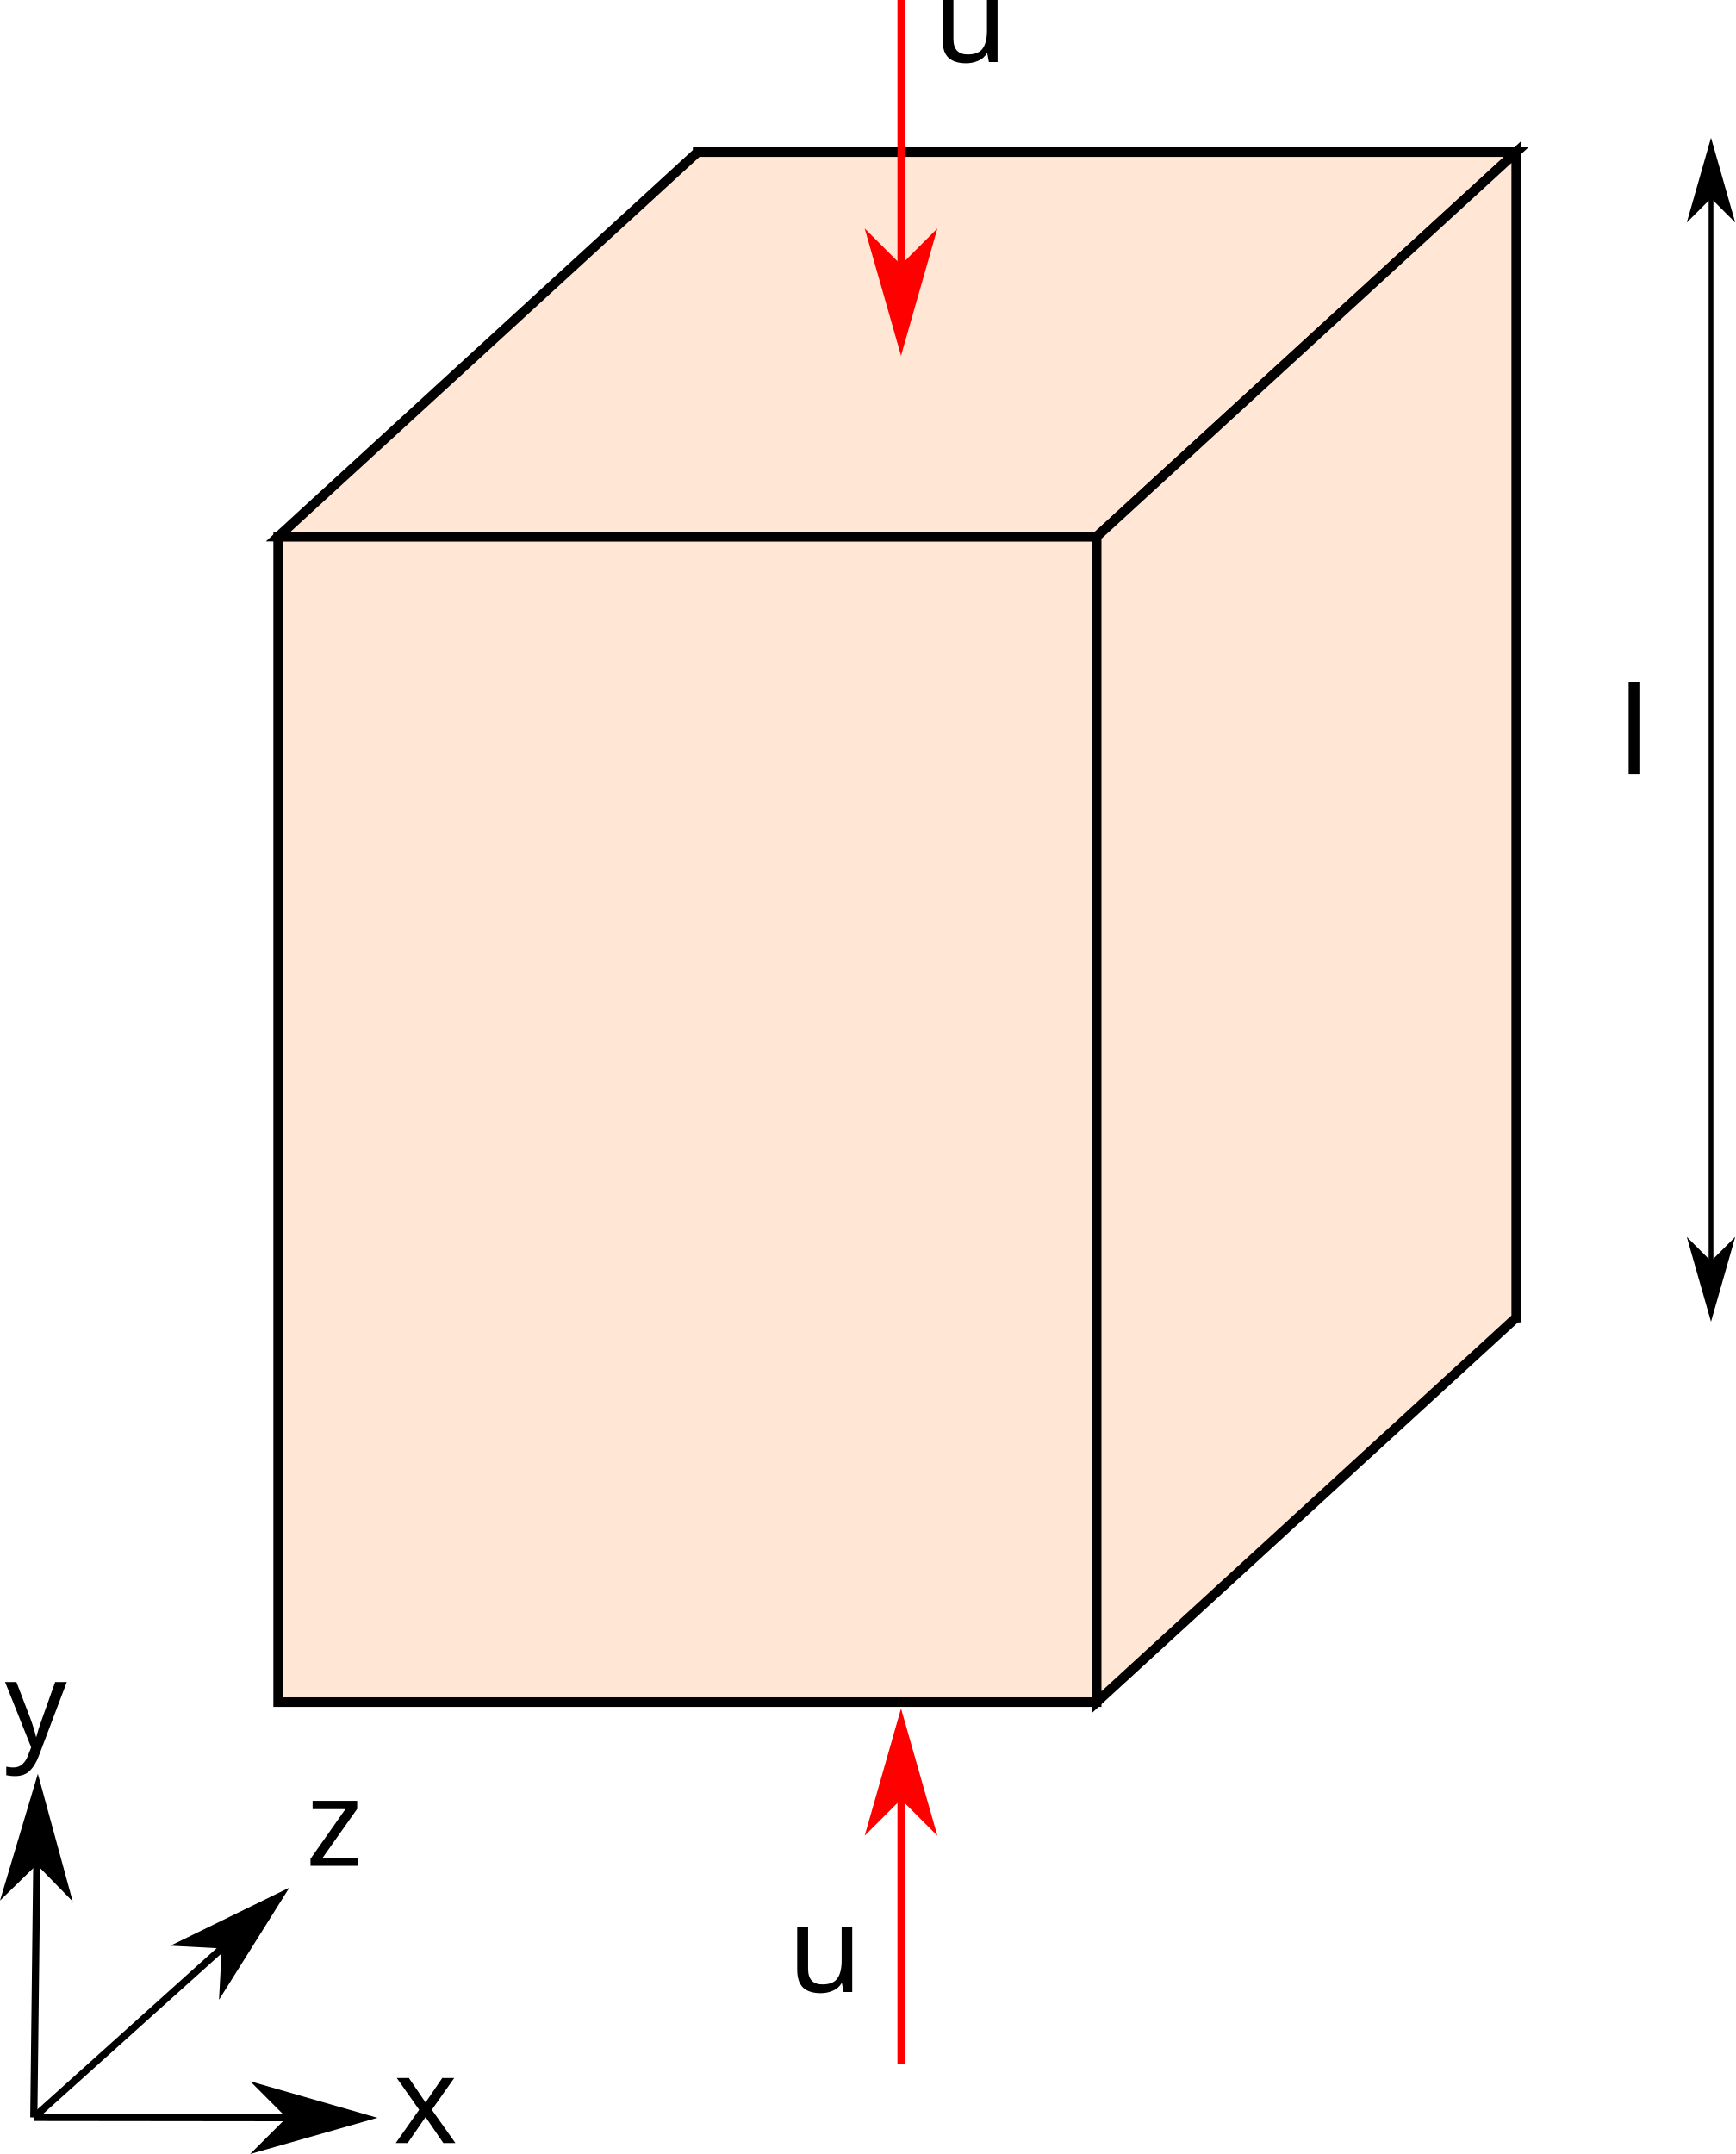
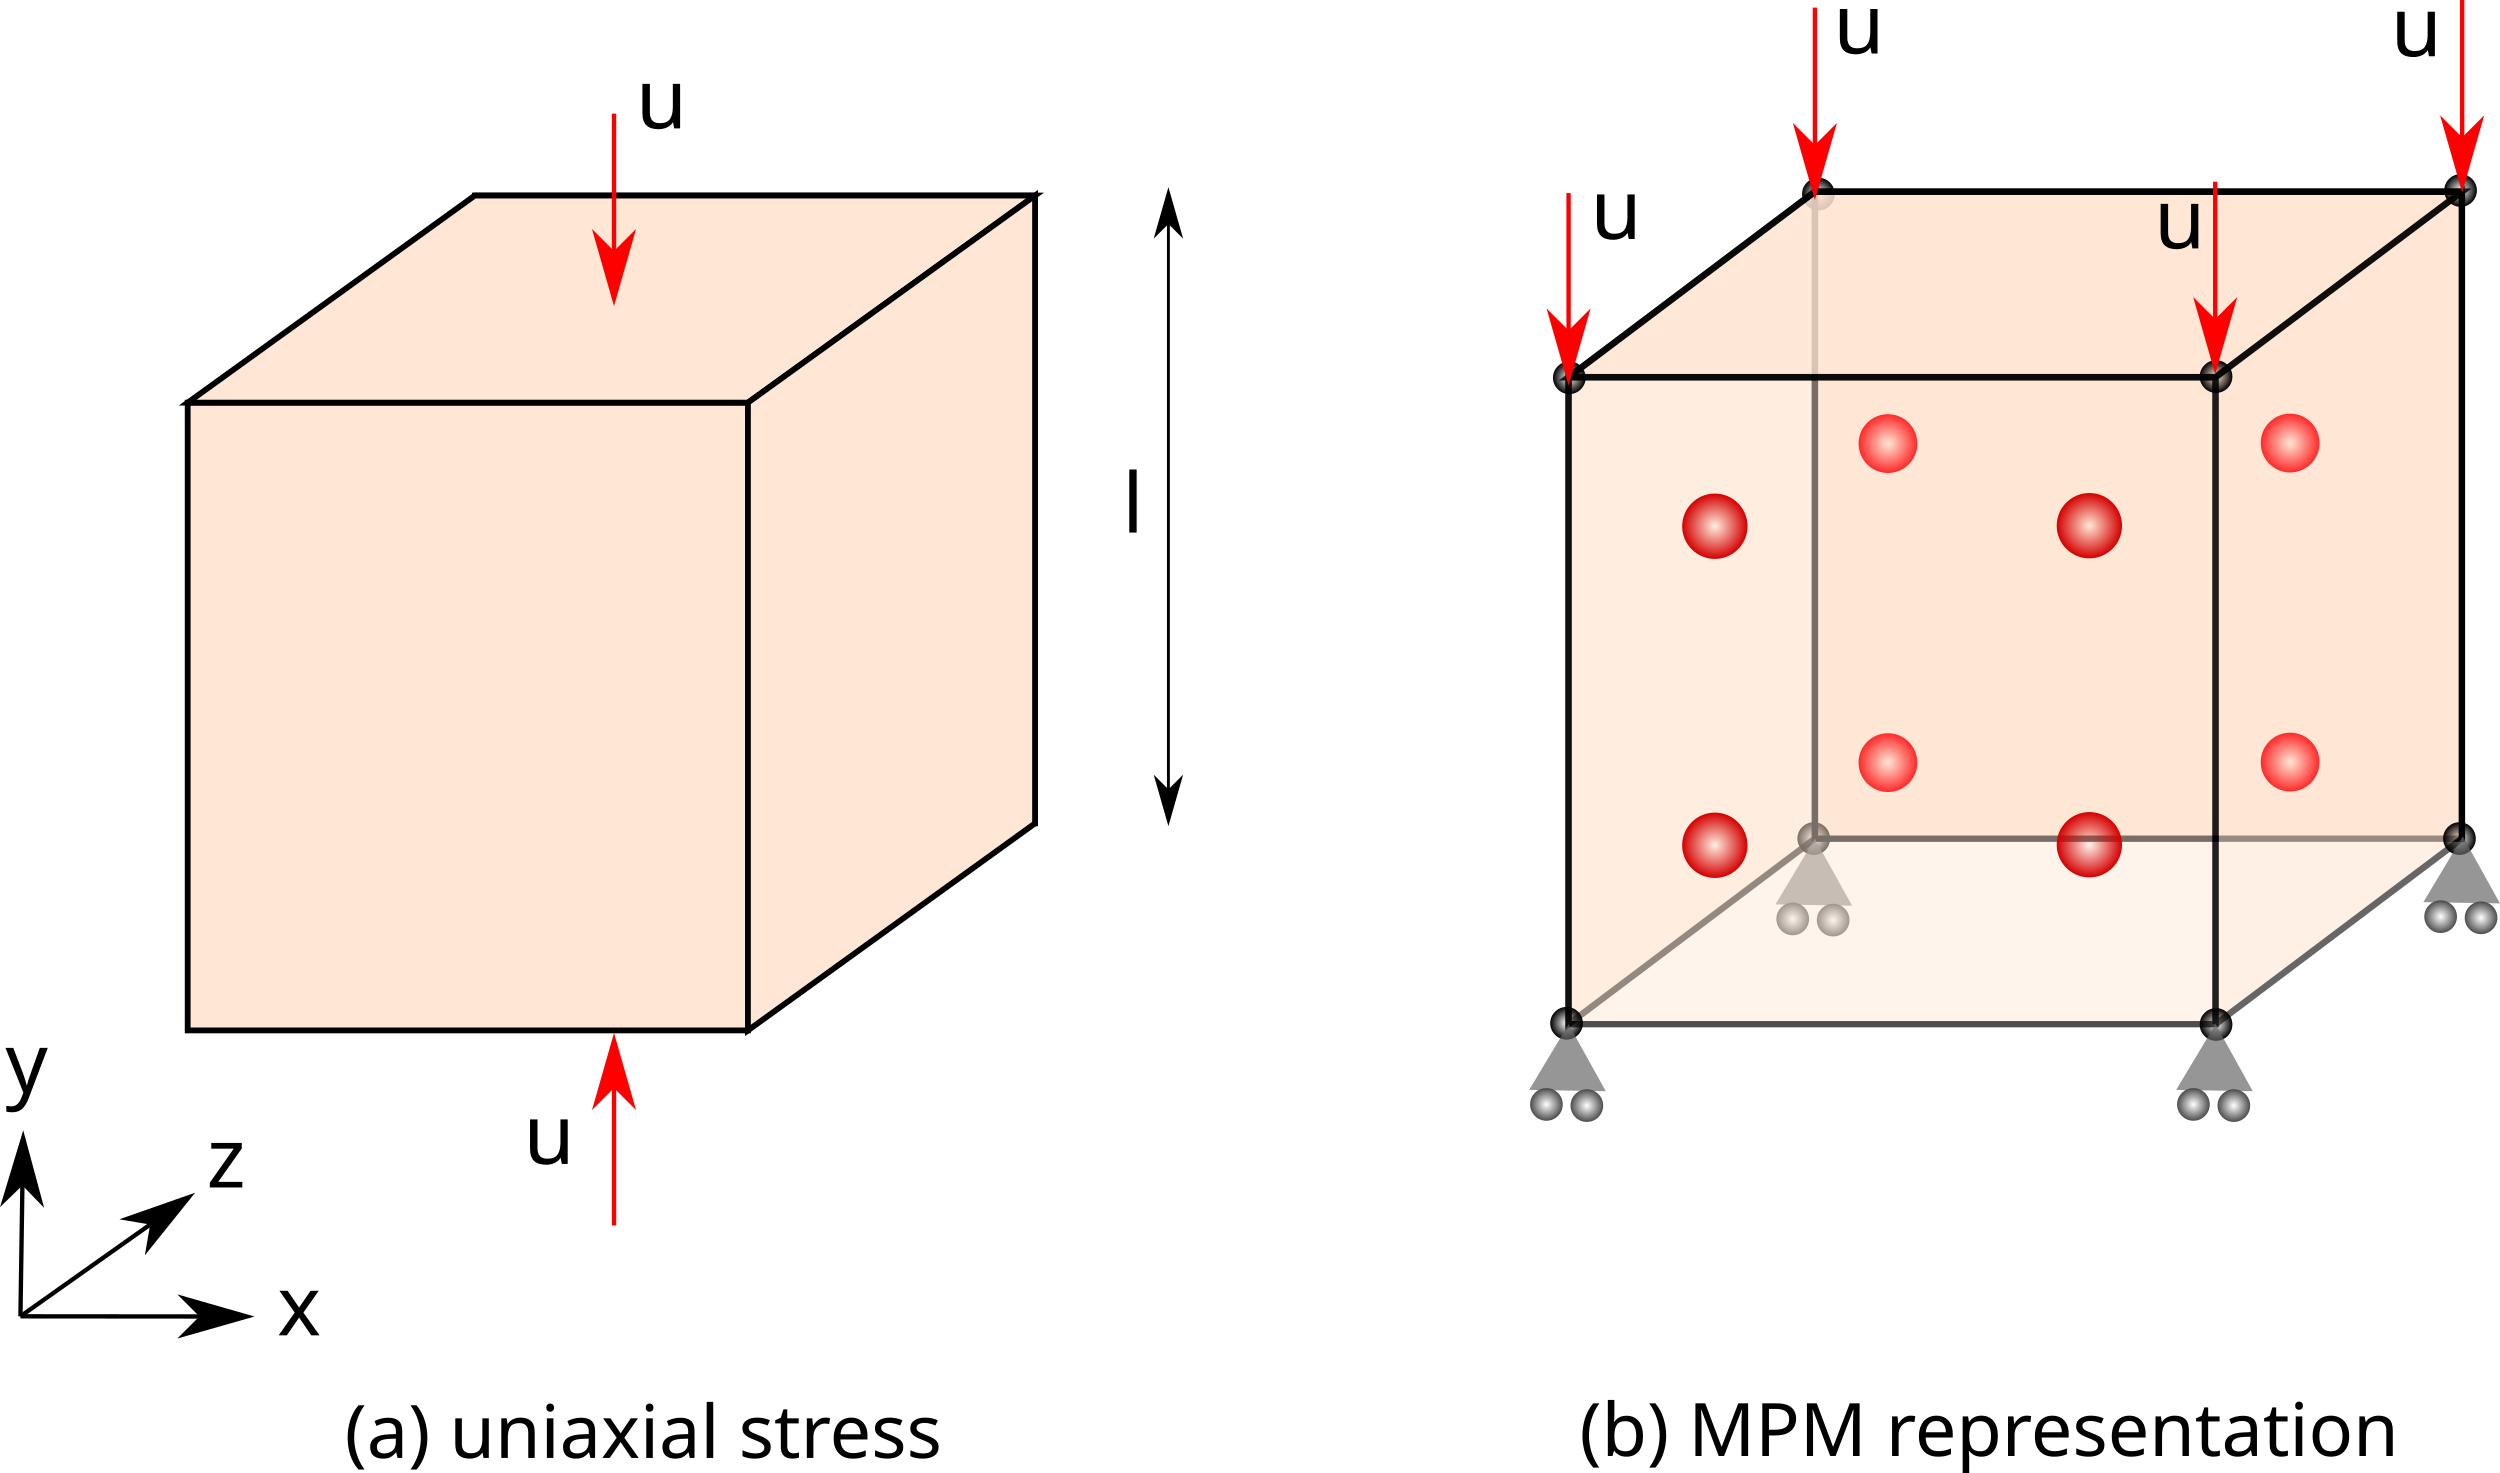
- <svg xmlns="http://www.w3.org/2000/svg" width="181.795mm" height="225.65mm" viewBox="0 0 181.795 225.65" version="1.1" id="svg8">
+ <svg xmlns="http://www.w3.org/2000/svg" xmlns:xlink="http://www.w3.org/1999/xlink" width="382.666mm" height="225.343mm" viewBox="0 0 382.666 225.343" version="1.1" id="svg8">
  <defs id="defs2">
+     <linearGradient id="linearGradient1662">
+       <stop id="stop1660" offset="0" style="stop-color:#4d4d4d;stop-opacity:0;" />
+       <stop id="stop1658" offset="1" style="stop-color:#4d4d4d;stop-opacity:1;" />
+     </linearGradient>
+     <linearGradient id="linearGradient1456">
+       <stop id="stop1454" offset="0" style="stop-color:#000000;stop-opacity:0;" />
+       <stop id="stop1452" offset="1" style="stop-color:#000000;stop-opacity:1;" />
+     </linearGradient>
+     <linearGradient id="linearGradient1422">
+       <stop style="stop-color:#ff2a2a;stop-opacity:0;" offset="0" id="stop1420" />
+       <stop style="stop-color:#ff2a2a;stop-opacity:1;" offset="1" id="stop1418" />
+     </linearGradient>
+     <linearGradient id="linearGradient1414">
+       <stop style="stop-color:#ff2a2a;stop-opacity:0;" offset="0" id="stop1412" />
+       <stop style="stop-color:#ff2a2a;stop-opacity:1;" offset="1" id="stop1410" />
+     </linearGradient>
+     <linearGradient id="linearGradient1406">
+       <stop style="stop-color:#ff2a2a;stop-opacity:0;" offset="0" id="stop1404" />
+       <stop style="stop-color:#ff2a2a;stop-opacity:1;" offset="1" id="stop1402" />
+     </linearGradient>
+     <linearGradient id="linearGradient1392">
+       <stop id="stop1390" offset="0" style="stop-color:#ff2a2a;stop-opacity:0;" />
+       <stop id="stop1388" offset="1" style="stop-color:#ff2a2a;stop-opacity:1;" />
+     </linearGradient>
+     <linearGradient id="linearGradient1241">
+       <stop id="stop1239" offset="0" style="stop-color:#d40000;stop-opacity:0;" />
+       <stop id="stop1237" offset="1" style="stop-color:#d40000;stop-opacity:1;" />
+     </linearGradient>
    <marker orient="auto" refY="0" refX="0" id="marker1167" style="overflow:visible">
      <path id="path904" d="M 0,0 5,-5 -12.5,0 5,5 Z" style="fill:#000000;fill-opacity:1;fill-rule:evenodd;stroke:#000000;stroke-width:1pt;stroke-opacity:1" transform="matrix(-0.8,0,0,-0.8,-10,0)" />
    </marker>
    <marker orient="auto" refY="0" refX="0" id="marker1164" style="overflow:visible">
      <path id="path901" d="M 0,0 5,-5 -12.5,0 5,5 Z" style="fill:#000000;fill-opacity:1;fill-rule:evenodd;stroke:#000000;stroke-width:1pt;stroke-opacity:1" transform="matrix(0.8,0,0,0.8,10,0)" />
    </marker>
    <marker orient="auto" refY="0" refX="0" id="marker1995" style="overflow:visible">
      <path id="path1993" d="M 0,0 5,-5 -12.5,0 5,5 Z" style="fill:#000000;fill-opacity:1;fill-rule:evenodd;stroke:#000000;stroke-width:1pt;stroke-opacity:1" transform="matrix(-0.8,0,0,-0.8,-10,0)" />
    </marker>
    <marker orient="auto" refY="0" refX="0" id="Arrow1Lend" style="overflow:visible">
      <path id="path864" d="M 0,0 5,-5 -12.5,0 5,5 Z" style="fill:#ff0000;fill-opacity:1;fill-rule:evenodd;stroke:#ff0000;stroke-width:1pt;stroke-opacity:1" transform="matrix(-0.8,0,0,-0.8,-10,0)" />
    </marker>
    <marker orient="auto" refY="0" refX="0" id="Arrow1Lstart" style="overflow:visible">
      <path id="path861" d="M 0,0 5,-5 -12.5,0 5,5 Z" style="fill:#000000;fill-opacity:1;fill-rule:evenodd;stroke:#000000;stroke-width:1pt;stroke-opacity:1" transform="matrix(0.8,0,0,0.8,10,0)" />
    </marker>
    <marker orient="auto" refY="0" refX="0" id="Arrow1Lend-6" style="overflow:visible">
      <path id="path864-7" d="M 0,0 5,-5 -12.5,0 5,5 Z" style="fill:#ff0000;fill-opacity:1;fill-rule:evenodd;stroke:#ff0000;stroke-width:1pt;stroke-opacity:1" transform="matrix(-0.8,0,0,-0.8,-10,0)" />
    </marker>
    <marker orient="auto" refY="0" refX="0" id="marker1995-3" style="overflow:visible">
      <path id="path1993-5" d="M 0,0 5,-5 -12.5,0 5,5 Z" style="fill:#000000;fill-opacity:1;fill-rule:evenodd;stroke:#000000;stroke-width:1pt;stroke-opacity:1" transform="matrix(-0.8,0,0,-0.8,-10,0)" />
    </marker>
    <marker orient="auto" refY="0" refX="0" id="marker1995-3-2" style="overflow:visible">
      <path id="path1993-5-9" d="M 0,0 5,-5 -12.5,0 5,5 Z" style="fill:#000000;fill-opacity:1;fill-rule:evenodd;stroke:#000000;stroke-width:1pt;stroke-opacity:1" transform="matrix(-0.8,0,0,-0.8,-10,0)" />
    </marker>
+     <radialGradient xlink:href="#linearGradient1241" id="radialGradient1247" cx="260.795" cy="40.258" fx="260.795" fy="40.258" r="7.5" gradientUnits="userSpaceOnUse" gradientTransform="matrix(0.6666667,0,0,0.6666667,94.71545,77.74752)" />
+     <radialGradient xlink:href="#linearGradient1241" id="radialGradient1247-0" cx="260.795" cy="40.258" fx="260.795" fy="40.258" r="7.5" gradientUnits="userSpaceOnUse" gradientTransform="matrix(0.6666667,0,0,0.6666667,152.0425,77.66438)" />
+     <radialGradient xlink:href="#linearGradient1241" id="radialGradient1247-1" cx="260.795" cy="40.258" fx="260.795" fy="40.258" r="7.5" gradientUnits="userSpaceOnUse" gradientTransform="matrix(0.6666667,0,0,0.6666667,94.71225,126.5807)" />
+     <radialGradient xlink:href="#linearGradient1241" id="radialGradient1247-0-5" cx="260.795" cy="40.258" fx="260.795" fy="40.258" r="7.5" gradientUnits="userSpaceOnUse" gradientTransform="matrix(0.6666667,0,0,0.6666667,152.0393,126.4975)" />
+     <radialGradient xlink:href="#linearGradient1406" id="radialGradient1394" cx="295.572" cy="149.794" fx="295.572" fy="149.794" r="5" gradientUnits="userSpaceOnUse" gradientTransform="matrix(0.9,0,0,0.9,29.05717,5.954357)" />
+     <radialGradient xlink:href="#linearGradient1414" id="radialGradient1396" cx="295.575" cy="101.49" fx="295.575" fy="101.49" r="5" gradientUnits="userSpaceOnUse" gradientTransform="matrix(0.9,0,0,0.9,29.05749,0.594822)" />
+     <radialGradient xlink:href="#linearGradient1422" id="radialGradient1398" cx="357.136" cy="101.936" fx="357.136" fy="101.936" r="5" gradientUnits="userSpaceOnUse" gradientTransform="matrix(0.9,0,0,0.9,35.21355,0.1102074)" />
+     <radialGradient xlink:href="#linearGradient1392" id="radialGradient1400" cx="357.133" cy="149.71" fx="357.133" fy="149.71" r="5" gradientUnits="userSpaceOnUse" gradientTransform="matrix(0.9,0,0,0.9,35.21325,5.946044)" />
+     <radialGradient xlink:href="#linearGradient1456" id="radialGradient1458" cx="233.527" cy="160.469" fx="233.527" fy="160.469" r="2.5" gradientUnits="userSpaceOnUse" gradientTransform="translate(12.35294,20.19367)" />
+     <radialGradient xlink:href="#linearGradient1456" id="radialGradient1458-9" cx="233.527" cy="160.469" fx="233.527" fy="160.469" r="2.5" gradientUnits="userSpaceOnUse" gradientTransform="translate(111.7691,20.37909)" />
+     <radialGradient xlink:href="#linearGradient1456" id="radialGradient1458-2" cx="233.527" cy="160.469" fx="233.527" fy="160.469" r="2.5" gradientUnits="userSpaceOnUse" gradientTransform="translate(149.0228,-8.078461)" />
+     <radialGradient xlink:href="#linearGradient1456" id="radialGradient1458-95" cx="233.527" cy="160.469" fx="233.527" fy="160.469" r="2.5" gradientUnits="userSpaceOnUse" gradientTransform="translate(50.19133,-8.078461)" />
+     <radialGradient xlink:href="#linearGradient1456" id="radialGradient1458-4" cx="233.527" cy="160.469" fx="233.527" fy="160.469" r="2.5" gradientUnits="userSpaceOnUse" gradientTransform="translate(50.89952,-106.7309)" />
+     <radialGradient xlink:href="#linearGradient1456" id="radialGradient1458-7" cx="233.527" cy="160.469" fx="233.527" fy="160.469" r="2.5" gradientUnits="userSpaceOnUse" gradientTransform="translate(12.77445,-78.61555)" />
+     <radialGradient xlink:href="#linearGradient1456" id="radialGradient1458-24" cx="233.527" cy="160.469" fx="233.527" fy="160.469" r="2.5" gradientUnits="userSpaceOnUse" gradientTransform="translate(111.7691,-78.79457)" />
+     <radialGradient xlink:href="#linearGradient1456" id="radialGradient1458-3" cx="233.527" cy="160.469" fx="233.527" fy="160.469" r="2.5" gradientUnits="userSpaceOnUse" gradientTransform="translate(149.1939,-107.2759)" />
+     <marker orient="auto" refY="0" refX="0" id="Arrow1Lend-5" style="overflow:visible">
+       <path id="path864-4" d="M 0,0 5,-5 -12.5,0 5,5 Z" style="fill:#ff0000;fill-opacity:1;fill-rule:evenodd;stroke:#ff0000;stroke-width:1pt;stroke-opacity:1" transform="matrix(-0.8,0,0,-0.8,-10,0)" />
+     </marker>
+     <marker orient="auto" refY="0" refX="0" id="Arrow1Lend-9" style="overflow:visible">
+       <path id="path864-5" d="M 0,0 5,-5 -12.5,0 5,5 Z" style="fill:#ff0000;fill-opacity:1;fill-rule:evenodd;stroke:#ff0000;stroke-width:1pt;stroke-opacity:1" transform="matrix(-0.8,0,0,-0.8,-10,0)" />
+     </marker>
+     <marker orient="auto" refY="0" refX="0" id="Arrow1Lend-0" style="overflow:visible">
+       <path id="path864-72" d="M 0,0 5,-5 -12.5,0 5,5 Z" style="fill:#ff0000;fill-opacity:1;fill-rule:evenodd;stroke:#ff0000;stroke-width:1pt;stroke-opacity:1" transform="matrix(-0.8,0,0,-0.8,-10,0)" />
+     </marker>
+     <marker orient="auto" refY="0" refX="0" id="Arrow1Lend-50" style="overflow:visible">
+       <path id="path864-41" d="M 0,0 5,-5 -12.5,0 5,5 Z" style="fill:#ff0000;fill-opacity:1;fill-rule:evenodd;stroke:#ff0000;stroke-width:1pt;stroke-opacity:1" transform="matrix(-0.8,0,0,-0.8,-10,0)" />
+     </marker>
+     <radialGradient xlink:href="#linearGradient1662" id="radialGradient1664" cx="248.621" cy="222.24" fx="248.621" fy="222.24" r="2.5" gradientUnits="userSpaceOnUse" gradientTransform="translate(-4.233333)" />
+     <radialGradient gradientTransform="translate(-10.42015,-0.1790257)" xlink:href="#linearGradient1662" id="radialGradient1664-0" cx="248.621" cy="222.24" fx="248.621" fy="222.24" r="2.5" gradientUnits="userSpaceOnUse" />
+     <radialGradient xlink:href="#linearGradient1662" id="radialGradient1664-9" cx="248.621" cy="222.24" fx="248.621" fy="222.24" r="2.5" gradientUnits="userSpaceOnUse" gradientTransform="translate(-4.233333)" />
+     <radialGradient gradientTransform="translate(-10.42015,-0.1790257)" xlink:href="#linearGradient1662" id="radialGradient1664-0-6" cx="248.621" cy="222.24" fx="248.621" fy="222.24" r="2.5" gradientUnits="userSpaceOnUse" />
+     <radialGradient xlink:href="#linearGradient1662" id="radialGradient1664-6" cx="248.621" cy="222.24" fx="248.621" fy="222.24" r="2.5" gradientUnits="userSpaceOnUse" gradientTransform="translate(-4.233333)" />
+     <radialGradient gradientTransform="translate(-10.42015,-0.1790257)" xlink:href="#linearGradient1662" id="radialGradient1664-0-2" cx="248.621" cy="222.24" fx="248.621" fy="222.24" r="2.5" gradientUnits="userSpaceOnUse" />
+     <radialGradient xlink:href="#linearGradient1662" id="radialGradient1664-06" cx="248.621" cy="222.24" fx="248.621" fy="222.24" r="2.5" gradientUnits="userSpaceOnUse" gradientTransform="translate(-4.233333)" />
+     <radialGradient gradientTransform="translate(-10.42015,-0.1790257)" xlink:href="#linearGradient1662" id="radialGradient1664-0-3" cx="248.621" cy="222.24" fx="248.621" fy="222.24" r="2.5" gradientUnits="userSpaceOnUse" />
  </defs>
-   <g id="layer1" transform="translate(-5.679932,-46.71867)">
-     <rect style="opacity:1;fill:#ffe6d5;fill-opacity:1;fill-rule:evenodd;stroke:#000000;stroke-width:1;stroke-miterlimit:4;stroke-dasharray:none;stroke-dashoffset:0;stroke-opacity:1" id="rect815" width="85.754" height="122.097" x="78.772" y="62.652" />
-     <rect style="opacity:1;fill:#ffe6d5;fill-opacity:1;fill-rule:evenodd;stroke:#000000;stroke-width:1;stroke-miterlimit:4;stroke-dasharray:none;stroke-dashoffset:0;stroke-opacity:1" id="rect815-3" width="85.754" height="122.097" x="34.821" y="102.933" />
-     <path style="fill:#ffe6d5;stroke:#000000;stroke-width:1;stroke-linecap:butt;stroke-linejoin:miter;stroke-miterlimit:4;stroke-dasharray:none;stroke-opacity:1" d="m 34.821,102.933 43.951,-40.281 h 85.754 l -43.951,40.281 z" id="path832" />
-     <path style="fill:#ffe6d5;stroke:#000000;stroke-width:1;stroke-linecap:butt;stroke-linejoin:miter;stroke-miterlimit:4;stroke-dasharray:none;stroke-opacity:1" d="m 164.527,184.749 -43.951,40.281 V 102.933 l 43.951,-40.281 V 184.749" id="path834" />
-     <path style="fill:#ff0000;stroke:#ff0000;stroke-width:0.75;stroke-linecap:butt;stroke-linejoin:miter;stroke-miterlimit:4;stroke-dasharray:none;stroke-opacity:1;marker-end:url(#Arrow1Lend)" d="M 100.077,46.719 V 82.524" id="path859" />
-     <path style="fill:#ff0000;stroke:#ff0000;stroke-width:0.75;stroke-linecap:butt;stroke-linejoin:miter;stroke-miterlimit:4;stroke-dasharray:none;stroke-opacity:1;marker-end:url(#Arrow1Lend-6)" d="M 100.077,262.96 V 227.154" id="path859-5" />
-     <path style="fill:none;stroke:#000000;stroke-width:0.75;stroke-linecap:butt;stroke-linejoin:miter;stroke-miterlimit:4;stroke-dasharray:none;stroke-opacity:1;marker-end:url(#marker1995)" d="M 9.22,268.535 34.91,245.44" id="path1991" />
-     <path style="fill:none;stroke:#000000;stroke-width:0.75;stroke-linecap:butt;stroke-linejoin:miter;stroke-miterlimit:4;stroke-dasharray:none;stroke-opacity:1;marker-end:url(#marker1995-3)" d="m 9.22,268.535 34.545,0.038" id="path1991-6" />
-     <path style="fill:none;stroke:#000000;stroke-width:0.75;stroke-linecap:butt;stroke-linejoin:miter;stroke-miterlimit:4;stroke-dasharray:none;stroke-opacity:1;marker-end:url(#marker1995-3-2)" d="m 9.22,268.535 0.409,-34.543" id="path1991-6-1" />
-     <text xml:space="preserve" style="font-style:normal;font-variant:normal;font-weight:normal;font-stretch:normal;font-size:5.644px;line-height:10.583px;font-family:sans-serif;-inkscape-font-specification:sans-serif;text-align:start;letter-spacing:0px;word-spacing:0px;text-anchor:start;fill:none;stroke:none;stroke-width:0.265px;stroke-linecap:butt;stroke-linejoin:miter;stroke-opacity:1" x="46.905" y="271.22" id="text845">
-       <tspan id="tspan843" x="46.905" y="271.22" style="font-style:normal;font-variant:normal;font-weight:normal;font-stretch:normal;font-size:12.7px;font-family:MathJax_Math;-inkscape-font-specification:MathJax_Math;fill:#000000;stroke:none;stroke-width:0.265px">x</tspan>
+   <g id="layer1" transform="translate(-6.092059,-24.03664)">
+     <rect style="opacity:1;fill:#ffe6d5;fill-opacity:1;fill-rule:evenodd;stroke:#000000;stroke-width:0.887;stroke-miterlimit:4;stroke-dasharray:none;stroke-dashoffset:0;stroke-opacity:1" id="rect815" width="85.754" height="96.09" x="78.772" y="53.967" />
+     <rect style="opacity:1;fill:#ffe6d5;fill-opacity:1;fill-rule:evenodd;stroke:#000000;stroke-width:0.887;stroke-miterlimit:4;stroke-dasharray:none;stroke-dashoffset:0;stroke-opacity:1" id="rect815-3" width="85.754" height="96.09" x="34.821" y="85.668" />
+     <path style="fill:#ffe6d5;stroke:#000000;stroke-width:0.887;stroke-linecap:butt;stroke-linejoin:miter;stroke-miterlimit:4;stroke-dasharray:none;stroke-opacity:1" d="m 34.821,85.668 43.951,-31.701 h 85.754 l -43.951,31.701 z" id="path832" />
+     <path style="fill:#ffe6d5;stroke:#000000;stroke-width:0.887;stroke-linecap:butt;stroke-linejoin:miter;stroke-miterlimit:4;stroke-dasharray:none;stroke-opacity:1" d="m 164.527,150.057 -43.951,31.701 V 85.668 l 43.951,-31.701 v 96.09" id="path834" />
+     <path style="fill:#ff0000;stroke:#ff0000;stroke-width:0.665;stroke-linecap:butt;stroke-linejoin:miter;stroke-miterlimit:4;stroke-dasharray:none;stroke-opacity:1;marker-end:url(#Arrow1Lend)" d="m 100.077,41.427 v 28.179" id="path859" />
+     <path style="fill:#ff0000;stroke:#ff0000;stroke-width:0.665;stroke-linecap:butt;stroke-linejoin:miter;stroke-miterlimit:4;stroke-dasharray:none;stroke-opacity:1;marker-end:url(#Arrow1Lend-6)" d="M 100.077,211.608 V 183.429" id="path859-5" />
+     <path style="fill:none;stroke:#000000;stroke-width:0.665;stroke-linecap:butt;stroke-linejoin:miter;stroke-miterlimit:4;stroke-dasharray:none;stroke-opacity:1;marker-end:url(#marker1995)" d="M 9.22,225.521 34.91,207.345" id="path1991" />
+     <path style="fill:none;stroke:#000000;stroke-width:0.665;stroke-linecap:butt;stroke-linejoin:miter;stroke-miterlimit:4;stroke-dasharray:none;stroke-opacity:1;marker-end:url(#marker1995-3)" d="m 9.22,225.521 34.545,0.03" id="path1991-6" />
+     <path style="fill:none;stroke:#000000;stroke-width:0.665;stroke-linecap:butt;stroke-linejoin:miter;stroke-miterlimit:4;stroke-dasharray:none;stroke-opacity:1;marker-end:url(#marker1995-3-2)" d="m 9.22,225.521 0.409,-27.185" id="path1991-6-1" />
+     <text xml:space="preserve" style="font-style:normal;font-variant:normal;font-weight:normal;font-stretch:normal;font-size:5.644px;line-height:10.583px;font-family:sans-serif;-inkscape-font-specification:sans-serif;text-align:start;letter-spacing:0px;word-spacing:0px;text-anchor:start;fill:none;stroke:none;stroke-width:0.265px;stroke-linecap:butt;stroke-linejoin:miter;stroke-opacity:1" x="48.517" y="228.432" id="text845">
+       <tspan id="tspan843" x="48.517" y="228.432" style="font-style:normal;font-variant:normal;font-weight:normal;font-stretch:normal;font-size:12.7px;font-family:MathJax_Math;-inkscape-font-specification:MathJax_Math;fill:#000000;stroke:none;stroke-width:0.265px">x</tspan>
    </text>
-     <text xml:space="preserve" style="font-style:normal;font-variant:normal;font-weight:normal;font-stretch:normal;font-size:5.644px;line-height:10.583px;font-family:sans-serif;-inkscape-font-specification:sans-serif;text-align:start;letter-spacing:0px;word-spacing:0px;text-anchor:start;fill:none;stroke:none;stroke-width:0.265px;stroke-linecap:butt;stroke-linejoin:miter;stroke-opacity:1" x="6.194" y="229.737" id="text845-9">
-       <tspan id="tspan843-0" x="6.194" y="229.737" style="font-style:normal;font-variant:normal;font-weight:normal;font-stretch:normal;font-size:12.7px;font-family:MathJax_Math;-inkscape-font-specification:MathJax_Math;fill:#000000;stroke:none;stroke-width:0.265px">y</tspan>
+     <text xml:space="preserve" style="font-style:normal;font-variant:normal;font-weight:normal;font-stretch:normal;font-size:5.644px;line-height:10.583px;font-family:sans-serif;-inkscape-font-specification:sans-serif;text-align:start;letter-spacing:0px;word-spacing:0px;text-anchor:start;fill:none;stroke:none;stroke-width:0.265px;stroke-linecap:butt;stroke-linejoin:miter;stroke-opacity:1" x="6.918" y="191.246" id="text845-9">
+       <tspan id="tspan843-0" x="6.918" y="191.246" style="font-style:normal;font-variant:normal;font-weight:normal;font-stretch:normal;font-size:12.7px;font-family:MathJax_Math;-inkscape-font-specification:MathJax_Math;fill:#000000;stroke:none;stroke-width:0.265px">y</tspan>
    </text>
-     <text xml:space="preserve" style="font-style:normal;font-variant:normal;font-weight:normal;font-stretch:normal;font-size:5.644px;line-height:10.583px;font-family:sans-serif;-inkscape-font-specification:sans-serif;text-align:start;letter-spacing:0px;word-spacing:0px;text-anchor:start;fill:none;stroke:none;stroke-width:0.265px;stroke-linecap:butt;stroke-linejoin:miter;stroke-opacity:1" x="37.711" y="242.177" id="text845-8">
-       <tspan id="tspan843-3" x="37.711" y="242.177" style="font-style:normal;font-variant:normal;font-weight:normal;font-stretch:normal;font-size:12.7px;font-family:MathJax_Math;-inkscape-font-specification:MathJax_Math;fill:#000000;stroke:none;stroke-width:0.265px">z</tspan>
+     <text xml:space="preserve" style="font-style:normal;font-variant:normal;font-weight:normal;font-stretch:normal;font-size:5.644px;line-height:10.583px;font-family:sans-serif;-inkscape-font-specification:sans-serif;text-align:start;letter-spacing:0px;word-spacing:0px;text-anchor:start;fill:none;stroke:none;stroke-width:0.265px;stroke-linecap:butt;stroke-linejoin:miter;stroke-opacity:1" x="37.711" y="205.798" id="text845-8">
+       <tspan id="tspan843-3" x="37.711" y="205.798" style="font-style:normal;font-variant:normal;font-weight:normal;font-stretch:normal;font-size:12.7px;font-family:MathJax_Math;-inkscape-font-specification:MathJax_Math;fill:#000000;stroke:none;stroke-width:0.265px">z</tspan>
    </text>
-     <text xml:space="preserve" style="font-style:normal;font-variant:normal;font-weight:normal;font-stretch:normal;font-size:5.644px;line-height:10.583px;font-family:sans-serif;-inkscape-font-specification:sans-serif;text-align:start;letter-spacing:0px;word-spacing:0px;text-anchor:start;fill:none;stroke:none;stroke-width:0.265px;stroke-linecap:butt;stroke-linejoin:miter;stroke-opacity:1" x="88.2" y="255.401" id="text845-87">
-       <tspan id="tspan843-31" x="88.2" y="255.401" style="font-style:normal;font-variant:normal;font-weight:normal;font-stretch:normal;font-size:12.7px;font-family:MathJax_Math;-inkscape-font-specification:MathJax_Math;fill:#000000;stroke:none;stroke-width:0.265px">u</tspan>
+     <text xml:space="preserve" style="font-style:normal;font-variant:normal;font-weight:normal;font-stretch:normal;font-size:5.644px;line-height:10.583px;font-family:sans-serif;-inkscape-font-specification:sans-serif;text-align:start;letter-spacing:0px;word-spacing:0px;text-anchor:start;fill:none;stroke:none;stroke-width:0.265px;stroke-linecap:butt;stroke-linejoin:miter;stroke-opacity:1" x="86.223" y="202.193" id="text845-87">
+       <tspan id="tspan843-31" x="86.223" y="202.193" style="font-style:normal;font-variant:normal;font-weight:normal;font-stretch:normal;font-size:12.7px;font-family:MathJax_Math;-inkscape-font-specification:MathJax_Math;fill:#000000;stroke:none;stroke-width:0.265px">u</tspan>
    </text>
-     <text xml:space="preserve" style="font-style:normal;font-variant:normal;font-weight:normal;font-stretch:normal;font-size:5.644px;line-height:10.583px;font-family:sans-serif;-inkscape-font-specification:sans-serif;text-align:start;letter-spacing:0px;word-spacing:0px;text-anchor:start;fill:none;stroke:none;stroke-width:0.265px;stroke-linecap:butt;stroke-linejoin:miter;stroke-opacity:1" x="103.427" y="53.215" id="text845-87-0">
-       <tspan id="tspan843-31-0" x="103.427" y="53.215" style="font-style:normal;font-variant:normal;font-weight:normal;font-stretch:normal;font-size:12.7px;font-family:MathJax_Math;-inkscape-font-specification:MathJax_Math;fill:#000000;stroke:none;stroke-width:0.265px">u</tspan>
+     <text xml:space="preserve" style="font-style:normal;font-variant:normal;font-weight:normal;font-stretch:normal;font-size:5.644px;line-height:10.583px;font-family:sans-serif;-inkscape-font-specification:sans-serif;text-align:start;letter-spacing:0px;word-spacing:0px;text-anchor:start;fill:none;stroke:none;stroke-width:0.265px;stroke-linecap:butt;stroke-linejoin:miter;stroke-opacity:1" x="103.427" y="43.69" id="text845-87-0">
+       <tspan id="tspan843-31-0" x="103.427" y="43.69" style="font-style:normal;font-variant:normal;font-weight:normal;font-stretch:normal;font-size:12.7px;font-family:MathJax_Math;-inkscape-font-specification:MathJax_Math;fill:#000000;stroke:none;stroke-width:0.265px">u</tspan>
    </text>
-     <path style="fill:none;stroke:#000000;stroke-width:0.5;stroke-linecap:butt;stroke-linejoin:miter;stroke-miterlimit:4;stroke-dasharray:none;stroke-opacity:1;marker-start:url(#marker1164);marker-end:url(#marker1167)" d="M 184.936,62.115 V 184.212" id="path899" />
+     <path style="fill:none;stroke:#000000;stroke-width:0.444;stroke-linecap:butt;stroke-linejoin:miter;stroke-miterlimit:4;stroke-dasharray:none;stroke-opacity:1;marker-start:url(#marker1164);marker-end:url(#marker1167)" d="M 184.936,53.544 V 149.634" id="path899" />
    <text xml:space="preserve" style="font-style:normal;font-variant:normal;font-weight:normal;font-stretch:normal;font-size:5.644px;line-height:10.583px;font-family:sans-serif;-inkscape-font-specification:sans-serif;text-align:start;letter-spacing:0px;word-spacing:0px;text-anchor:start;fill:none;stroke:#000000;stroke-width:0.265px;stroke-linecap:butt;stroke-linejoin:miter;stroke-opacity:1" x="190.665" y="122.269" id="text1171">
      <tspan id="tspan1169" x="190.665" y="129.026" style="stroke-width:0.265px" />
    </text>
-     <text xml:space="preserve" style="font-style:normal;font-variant:normal;font-weight:normal;font-stretch:normal;font-size:5.644px;line-height:10.583px;font-family:sans-serif;-inkscape-font-specification:sans-serif;text-align:start;letter-spacing:0px;word-spacing:0px;text-anchor:start;fill:none;stroke:none;stroke-width:0.265px;stroke-linecap:butt;stroke-linejoin:miter;stroke-opacity:1" x="175.225" y="127.783" id="text845-87-0-5">
-       <tspan id="tspan843-31-0-0" x="175.225" y="127.783" style="font-style:normal;font-variant:normal;font-weight:normal;font-stretch:normal;font-size:12.7px;font-family:MathJax_Math;-inkscape-font-specification:MathJax_Math;fill:#000000;stroke:none;stroke-width:0.265px">l</tspan>
+     <text xml:space="preserve" style="font-style:normal;font-variant:normal;font-weight:normal;font-stretch:normal;font-size:5.644px;line-height:10.583px;font-family:sans-serif;-inkscape-font-specification:sans-serif;text-align:start;letter-spacing:0px;word-spacing:0px;text-anchor:start;fill:none;stroke:none;stroke-width:0.265px;stroke-linecap:butt;stroke-linejoin:miter;stroke-opacity:1" x="177.871" y="105.558" id="text845-87-0-5">
+       <tspan id="tspan843-31-0-0" x="177.871" y="105.558" style="font-style:normal;font-variant:normal;font-weight:normal;font-stretch:normal;font-size:12.7px;font-family:MathJax_Math;-inkscape-font-specification:MathJax_Math;fill:#000000;stroke:none;stroke-width:0.265px">l</tspan>
+     </text>
+     <rect style="opacity:1;fill:#ffe6d5;fill-opacity:1;fill-rule:evenodd;stroke:#000000;stroke-width:0.968;stroke-miterlimit:4;stroke-dasharray:none;stroke-dashoffset:0;stroke-opacity:1" id="rect815-3-3" width="99.032" height="99.032" x="283.89" y="53.38" />
+     <path style="opacity:0.8;fill:#ffe6d5;fill-opacity:0.686;stroke:#000000;stroke-width:1;stroke-linecap:butt;stroke-linejoin:miter;stroke-miterlimit:4;stroke-dasharray:none;stroke-opacity:1" d="M 246.189,81.773 283.89,53.38 V 152.413 L 246.189,180.805 Z" id="path1221" />
+     <circle style="opacity:1;fill:url(#radialGradient1458-95);fill-opacity:1;fill-rule:evenodd;stroke:none;stroke-width:0.333;stroke-miterlimit:4;stroke-dasharray:none;stroke-dashoffset:0;stroke-opacity:1" id="path1227-94-9-1" cx="283.719" cy="152.391" r="2.5" />
+     <g transform="translate(42.29745,-57.36705)" id="g1695-73">
+       <path d="m 247.287,220.038 -5.866,-0.099 -5.866,-0.099 3.018,-5.031 3.018,-5.031 2.847,5.129 z" id="path1621-47" style="opacity:1;fill:#666666;fill-opacity:0.686;fill-rule:nonzero;stroke:none;stroke-width:0.649;stroke-miterlimit:4;stroke-dasharray:none;stroke-dashoffset:0;stroke-opacity:1" />
+       <circle r="2.5" cy="222.24" cx="244.388" id="path1227-94-9-7-2" style="opacity:1;fill:url(#radialGradient1664-06);fill-opacity:1;fill-rule:evenodd;stroke:none;stroke-width:0.333;stroke-miterlimit:4;stroke-dasharray:none;stroke-dashoffset:0;stroke-opacity:1" />
+       <circle r="2.5" cy="222.061" cx="238.201" id="path1227-94-9-7-7-1" style="opacity:1;fill:url(#radialGradient1664-0-3);fill-opacity:1;fill-rule:evenodd;stroke:none;stroke-width:0.333;stroke-miterlimit:4;stroke-dasharray:none;stroke-dashoffset:0;stroke-opacity:1" />
+     </g>
+     <rect style="opacity:0.693;fill:#ffe6d5;fill-opacity:0.686;fill-rule:evenodd;stroke:#000000;stroke-width:0.968;stroke-miterlimit:4;stroke-dasharray:none;stroke-dashoffset:0;stroke-opacity:1" id="rect815-3-3-1" width="99.032" height="99.032" x="246.189" y="81.773" />
+     <circle style="opacity:1;fill:url(#radialGradient1247-0-5);fill-opacity:1;fill-rule:evenodd;stroke:none;stroke-width:0.667;stroke-miterlimit:4;stroke-dasharray:none;stroke-dashoffset:0;stroke-opacity:1" id="path1227-9-8" cx="325.903" cy="153.336" r="5" />
+     <circle style="opacity:1;fill:url(#radialGradient1458-4);fill-opacity:1;fill-rule:evenodd;stroke:none;stroke-width:0.333;stroke-miterlimit:4;stroke-dasharray:none;stroke-dashoffset:0;stroke-opacity:1" id="path1227-94-9-2" cx="284.427" cy="53.738" r="2.5" />
+     <path style="opacity:0.85;fill:#ffe6d5;stroke:#000000;stroke-width:1;stroke-linecap:butt;stroke-linejoin:miter;stroke-miterlimit:4;stroke-dasharray:none;stroke-opacity:1" d="m 246.189,81.773 h 99.032 l 37.7,-28.393 h -99.032 z" id="path1223" />
+     <path style="opacity:0.6;fill:#ffe6d5;stroke:#000000;stroke-width:1;stroke-linecap:butt;stroke-linejoin:miter;stroke-miterlimit:4;stroke-dasharray:none;stroke-opacity:1" d="m 345.222,180.805 37.7,-28.393 V 53.38 l -37.7,28.393 v 99.032" id="path1225" />
+     <circle style="opacity:1;fill:url(#radialGradient1247);fill-opacity:1;fill-rule:evenodd;stroke:none;stroke-width:0.667;stroke-miterlimit:4;stroke-dasharray:none;stroke-dashoffset:0;stroke-opacity:1" id="path1227" cx="268.579" cy="104.586" r="5" />
+     <circle style="opacity:1;fill:url(#radialGradient1247-0);fill-opacity:1;fill-rule:evenodd;stroke:none;stroke-width:0.667;stroke-miterlimit:4;stroke-dasharray:none;stroke-dashoffset:0;stroke-opacity:1" id="path1227-9" cx="325.906" cy="104.503" r="5" />
+     <circle style="opacity:1;fill:url(#radialGradient1247-1);fill-opacity:1;fill-rule:evenodd;stroke:none;stroke-width:0.667;stroke-miterlimit:4;stroke-dasharray:none;stroke-dashoffset:0;stroke-opacity:1" id="path1227-94" cx="268.575" cy="153.42" r="5" />
+     <circle style="opacity:1;fill:url(#radialGradient1396);fill-opacity:1;fill-rule:evenodd;stroke:none;stroke-width:0.6;stroke-miterlimit:4;stroke-dasharray:none;stroke-dashoffset:0;stroke-opacity:1" id="path1227-3" cx="295.075" cy="91.936" r="4.5" />
+     <circle style="opacity:1;fill:url(#radialGradient1398);fill-opacity:1;fill-rule:evenodd;stroke:none;stroke-width:0.6;stroke-miterlimit:4;stroke-dasharray:none;stroke-dashoffset:0;stroke-opacity:1" id="path1227-9-0" cx="356.636" cy="91.853" r="4.5" />
+     <circle style="opacity:1;fill:url(#radialGradient1394);fill-opacity:1;fill-rule:evenodd;stroke:none;stroke-width:0.6;stroke-miterlimit:4;stroke-dasharray:none;stroke-dashoffset:0;stroke-opacity:1" id="path1227-94-3" cx="295.072" cy="140.769" r="4.5" />
+     <circle style="opacity:1;fill:url(#radialGradient1400);fill-opacity:1;fill-rule:evenodd;stroke:none;stroke-width:0.6;stroke-miterlimit:4;stroke-dasharray:none;stroke-dashoffset:0;stroke-opacity:1" id="path1227-9-8-3" cx="356.633" cy="140.685" r="4.5" />
+     <circle style="opacity:1;fill:url(#radialGradient1458);fill-opacity:1;fill-rule:evenodd;stroke:none;stroke-width:0.333;stroke-miterlimit:4;stroke-dasharray:none;stroke-dashoffset:0;stroke-opacity:1" id="path1227-94-9" cx="245.88" cy="180.663" r="2.5" />
+     <circle style="opacity:1;fill:url(#radialGradient1458-9);fill-opacity:1;fill-rule:evenodd;stroke:none;stroke-width:0.333;stroke-miterlimit:4;stroke-dasharray:none;stroke-dashoffset:0;stroke-opacity:1" id="path1227-94-9-4" cx="345.296" cy="180.849" r="2.5" />
+     <circle style="opacity:1;fill:url(#radialGradient1458-2);fill-opacity:1;fill-rule:evenodd;stroke:none;stroke-width:0.333;stroke-miterlimit:4;stroke-dasharray:none;stroke-dashoffset:0;stroke-opacity:1" id="path1227-94-9-5" cx="382.55" cy="152.391" r="2.5" />
+     <circle style="opacity:1;fill:url(#radialGradient1458-7);fill-opacity:1;fill-rule:evenodd;stroke:none;stroke-width:0.333;stroke-miterlimit:4;stroke-dasharray:none;stroke-dashoffset:0;stroke-opacity:1" id="path1227-94-9-9" cx="246.302" cy="81.854" r="2.5" />
+     <circle style="opacity:1;fill:url(#radialGradient1458-24);fill-opacity:1;fill-rule:evenodd;stroke:none;stroke-width:0.333;stroke-miterlimit:4;stroke-dasharray:none;stroke-dashoffset:0;stroke-opacity:1" id="path1227-94-9-99" cx="345.296" cy="81.675" r="2.5" />
+     <circle style="opacity:1;fill:url(#radialGradient1458-3);fill-opacity:1;fill-rule:evenodd;stroke:none;stroke-width:0.333;stroke-miterlimit:4;stroke-dasharray:none;stroke-dashoffset:0;stroke-opacity:1" id="path1227-94-9-29" cx="382.721" cy="53.193" r="2.5" />
+     <path style="fill:#ff0000;stroke:#ff0000;stroke-width:0.665;stroke-linecap:butt;stroke-linejoin:miter;stroke-miterlimit:4;stroke-dasharray:none;stroke-opacity:1;marker-end:url(#Arrow1Lend-5)" d="M 246.189,53.594 V 81.773" id="path859-3" />
+     <text xml:space="preserve" style="font-style:normal;font-variant:normal;font-weight:normal;font-stretch:normal;font-size:5.644px;line-height:10.583px;font-family:sans-serif;-inkscape-font-specification:sans-serif;text-align:start;letter-spacing:0px;word-spacing:0px;text-anchor:start;fill:none;stroke:none;stroke-width:0.265px;stroke-linecap:butt;stroke-linejoin:miter;stroke-opacity:1" x="249.539" y="60.62" id="text845-87-0-9">
+       <tspan id="tspan843-31-0-4" x="249.539" y="60.62" style="font-style:normal;font-variant:normal;font-weight:normal;font-stretch:normal;font-size:12.7px;font-family:MathJax_Math;-inkscape-font-specification:MathJax_Math;fill:#000000;stroke:none;stroke-width:0.265px">u</tspan>
+     </text>
+     <path style="fill:#ff0000;stroke:#ff0000;stroke-width:0.665;stroke-linecap:butt;stroke-linejoin:miter;stroke-miterlimit:4;stroke-dasharray:none;stroke-opacity:1;marker-end:url(#Arrow1Lend-9)" d="M 283.89,25.202 V 53.38" id="path859-57" />
+     <text xml:space="preserve" style="font-style:normal;font-variant:normal;font-weight:normal;font-stretch:normal;font-size:5.644px;line-height:10.583px;font-family:sans-serif;-inkscape-font-specification:sans-serif;text-align:start;letter-spacing:0px;word-spacing:0px;text-anchor:start;fill:none;stroke:none;stroke-width:0.265px;stroke-linecap:butt;stroke-linejoin:miter;stroke-opacity:1" x="286.71" y="32.227" id="text845-87-0-3">
+       <tspan id="tspan843-31-0-9" x="286.71" y="32.227" style="font-style:normal;font-variant:normal;font-weight:normal;font-stretch:normal;font-size:12.7px;font-family:MathJax_Math;-inkscape-font-specification:MathJax_Math;fill:#000000;stroke:none;stroke-width:0.265px">u</tspan>
+     </text>
+     <path style="fill:#ff0000;stroke:#ff0000;stroke-width:0.665;stroke-linecap:butt;stroke-linejoin:miter;stroke-miterlimit:4;stroke-dasharray:none;stroke-opacity:1;marker-end:url(#Arrow1Lend-0)" d="M 382.965,24.037 V 52.216" id="path859-7" />
+     <text xml:space="preserve" style="font-style:normal;font-variant:normal;font-weight:normal;font-stretch:normal;font-size:5.644px;line-height:10.583px;font-family:sans-serif;-inkscape-font-specification:sans-serif;text-align:start;letter-spacing:0px;word-spacing:0px;text-anchor:start;fill:none;stroke:none;stroke-width:0.265px;stroke-linecap:butt;stroke-linejoin:miter;stroke-opacity:1" x="372.027" y="32.65" id="text845-87-0-2">
+       <tspan id="tspan843-31-0-90" x="372.027" y="32.65" style="font-style:normal;font-variant:normal;font-weight:normal;font-stretch:normal;font-size:12.7px;font-family:MathJax_Math;-inkscape-font-specification:MathJax_Math;fill:#000000;stroke:none;stroke-width:0.265px">u</tspan>
+     </text>
+     <path style="fill:#ff0000;stroke:#ff0000;stroke-width:0.665;stroke-linecap:butt;stroke-linejoin:miter;stroke-miterlimit:4;stroke-dasharray:none;stroke-opacity:1;marker-end:url(#Arrow1Lend-50)" d="M 345.166,51.852 V 80.031" id="path859-79" />
+     <text xml:space="preserve" style="font-style:normal;font-variant:normal;font-weight:normal;font-stretch:normal;font-size:5.644px;line-height:10.583px;font-family:sans-serif;-inkscape-font-specification:sans-serif;text-align:start;letter-spacing:0px;word-spacing:0px;text-anchor:start;fill:none;stroke:none;stroke-width:0.265px;stroke-linecap:butt;stroke-linejoin:miter;stroke-opacity:1" x="335.816" y="62.053" id="text845-87-0-36">
+       <tspan id="tspan843-31-0-2" x="335.816" y="62.053" style="font-style:normal;font-variant:normal;font-weight:normal;font-stretch:normal;font-size:12.7px;font-family:MathJax_Math;-inkscape-font-specification:MathJax_Math;fill:#000000;stroke:none;stroke-width:0.265px">u</tspan>
+     </text>
+     <g id="g1695" transform="translate(4.597202,-28.97424)">
+       <path d="m 247.287,220.038 -5.866,-0.099 -5.866,-0.099 3.018,-5.031 3.018,-5.031 2.847,5.129 z" id="path1621" style="opacity:1;fill:#666666;fill-opacity:0.686;fill-rule:nonzero;stroke:none;stroke-width:0.649;stroke-miterlimit:4;stroke-dasharray:none;stroke-dashoffset:0;stroke-opacity:1" />
+       <circle r="2.5" cy="222.24" cx="244.388" id="path1227-94-9-7" style="opacity:1;fill:url(#radialGradient1664);fill-opacity:1;fill-rule:evenodd;stroke:none;stroke-width:0.333;stroke-miterlimit:4;stroke-dasharray:none;stroke-dashoffset:0;stroke-opacity:1" />
+       <circle r="2.5" cy="222.061" cx="238.201" id="path1227-94-9-7-7" style="opacity:1;fill:url(#radialGradient1664-0);fill-opacity:1;fill-rule:evenodd;stroke:none;stroke-width:0.333;stroke-miterlimit:4;stroke-dasharray:none;stroke-dashoffset:0;stroke-opacity:1" />
+     </g>
+     <g transform="translate(103.6294,-28.97423)" id="g1695-3">
+       <path d="m 247.287,220.038 -5.866,-0.099 -5.866,-0.099 3.018,-5.031 3.018,-5.031 2.847,5.129 z" id="path1621-6" style="opacity:1;fill:#666666;fill-opacity:0.686;fill-rule:nonzero;stroke:none;stroke-width:0.649;stroke-miterlimit:4;stroke-dasharray:none;stroke-dashoffset:0;stroke-opacity:1" />
+       <circle r="2.5" cy="222.24" cx="244.388" id="path1227-94-9-7-8" style="opacity:1;fill:url(#radialGradient1664-9);fill-opacity:1;fill-rule:evenodd;stroke:none;stroke-width:0.333;stroke-miterlimit:4;stroke-dasharray:none;stroke-dashoffset:0;stroke-opacity:1" />
+       <circle r="2.5" cy="222.061" cx="238.201" id="path1227-94-9-7-7-4" style="opacity:1;fill:url(#radialGradient1664-0-6);fill-opacity:1;fill-rule:evenodd;stroke:none;stroke-width:0.333;stroke-miterlimit:4;stroke-dasharray:none;stroke-dashoffset:0;stroke-opacity:1" />
+     </g>
+     <g transform="translate(141.4709,-57.71595)" id="g1695-7">
+       <path d="m 247.287,220.038 -5.866,-0.099 -5.866,-0.099 3.018,-5.031 3.018,-5.031 2.847,5.129 z" id="path1621-4" style="opacity:1;fill:#666666;fill-opacity:0.686;fill-rule:nonzero;stroke:none;stroke-width:0.649;stroke-miterlimit:4;stroke-dasharray:none;stroke-dashoffset:0;stroke-opacity:1" />
+       <circle r="2.5" cy="222.24" cx="244.388" id="path1227-94-9-7-1" style="opacity:1;fill:url(#radialGradient1664-6);fill-opacity:1;fill-rule:evenodd;stroke:none;stroke-width:0.333;stroke-miterlimit:4;stroke-dasharray:none;stroke-dashoffset:0;stroke-opacity:1" />
+       <circle r="2.5" cy="222.061" cx="238.201" id="path1227-94-9-7-7-0" style="opacity:1;fill:url(#radialGradient1664-0-2);fill-opacity:1;fill-rule:evenodd;stroke:none;stroke-width:0.333;stroke-miterlimit:4;stroke-dasharray:none;stroke-dashoffset:0;stroke-opacity:1" />
+     </g>
+     <text xml:space="preserve" style="font-style:normal;font-variant:normal;font-weight:normal;font-stretch:normal;font-size:11.289px;line-height:10.583px;font-family:sans-serif;-inkscape-font-specification:sans-serif;text-align:start;letter-spacing:0px;word-spacing:0px;text-anchor:start;fill:none;stroke:#000000;stroke-width:0.265px;stroke-linecap:butt;stroke-linejoin:miter;stroke-opacity:1" x="247.859" y="246.899" id="text1788">
+       <tspan id="tspan1786" x="247.859" y="246.899" style="font-size:11.289px;fill:#000000;stroke:none;stroke-width:0.265px">(b) MPM representation</tspan>
+     </text>
+     <text xml:space="preserve" style="font-style:normal;font-variant:normal;font-weight:normal;font-stretch:normal;font-size:11.289px;line-height:10.583px;font-family:sans-serif;-inkscape-font-specification:sans-serif;text-align:start;letter-spacing:0px;word-spacing:0px;text-anchor:start;fill:none;stroke:#000000;stroke-width:0.265px;stroke-linecap:butt;stroke-linejoin:miter;stroke-opacity:1" x="58.85" y="247.192" id="text1788-7">
+       <tspan id="tspan1786-9" x="58.85" y="247.192" style="font-size:11.289px;fill:#000000;stroke:none;stroke-width:0.265px">(a) uniaxial stress</tspan>
    </text>
  </g>
</svg>
